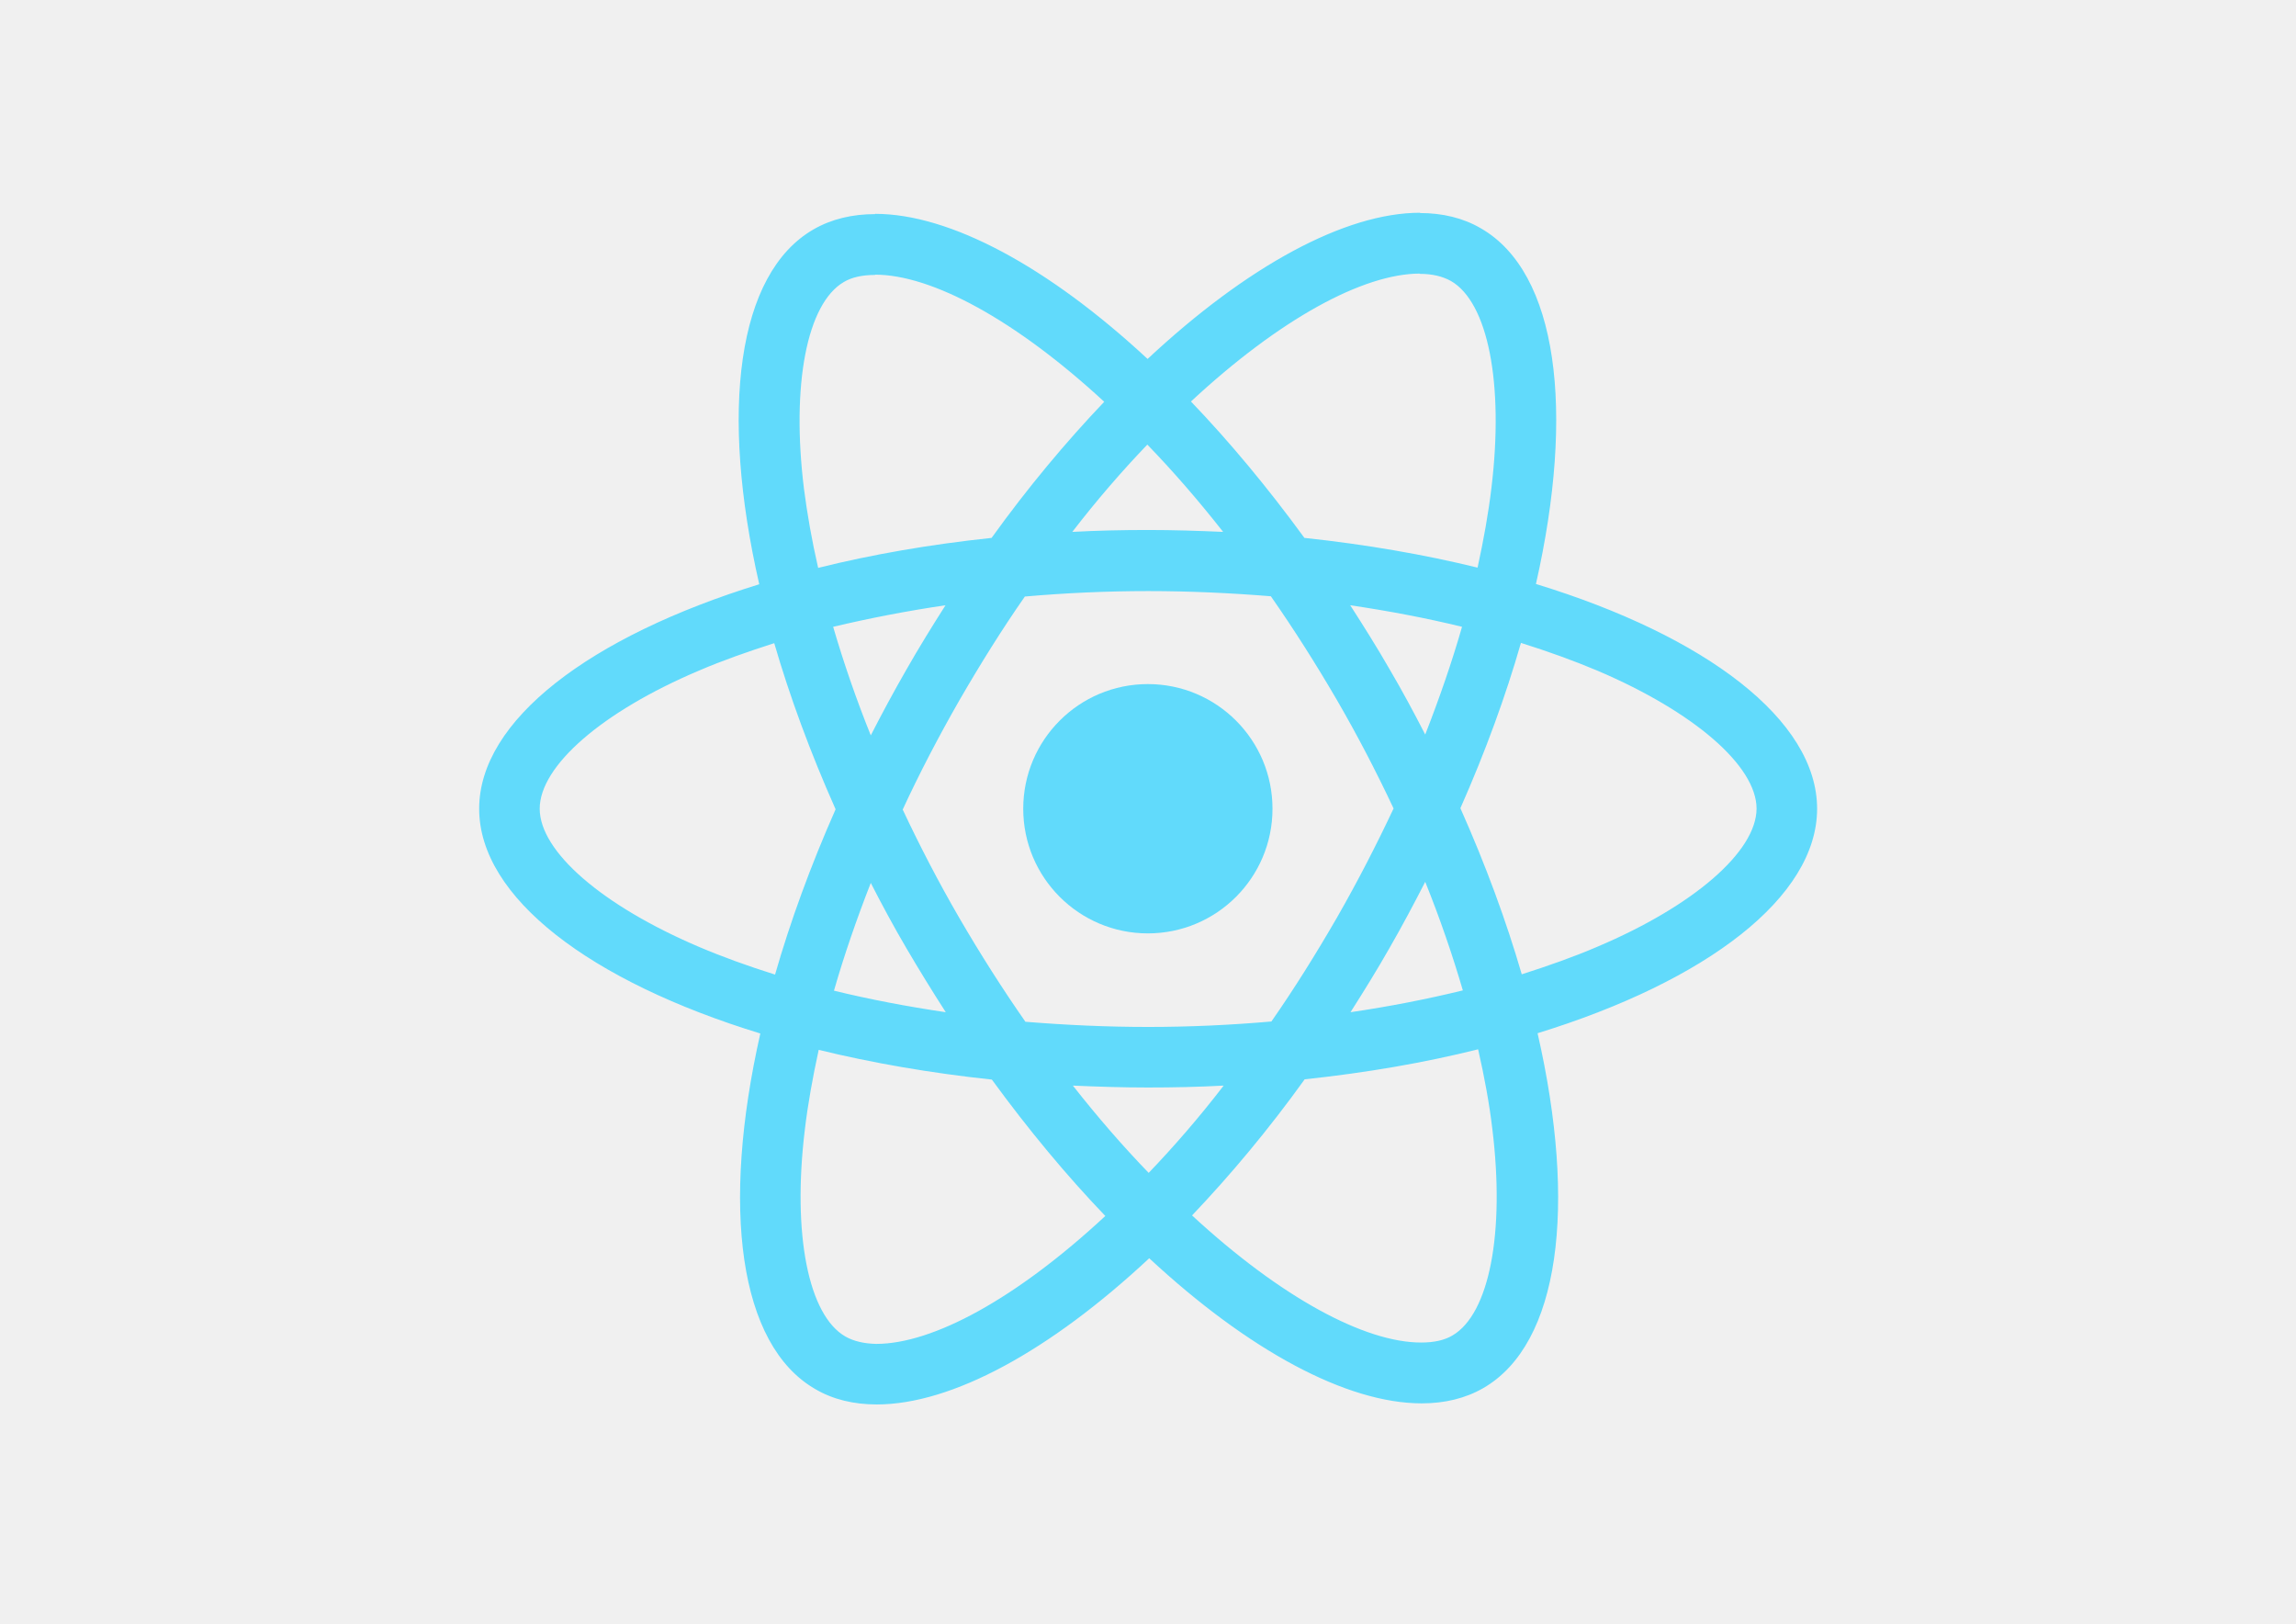
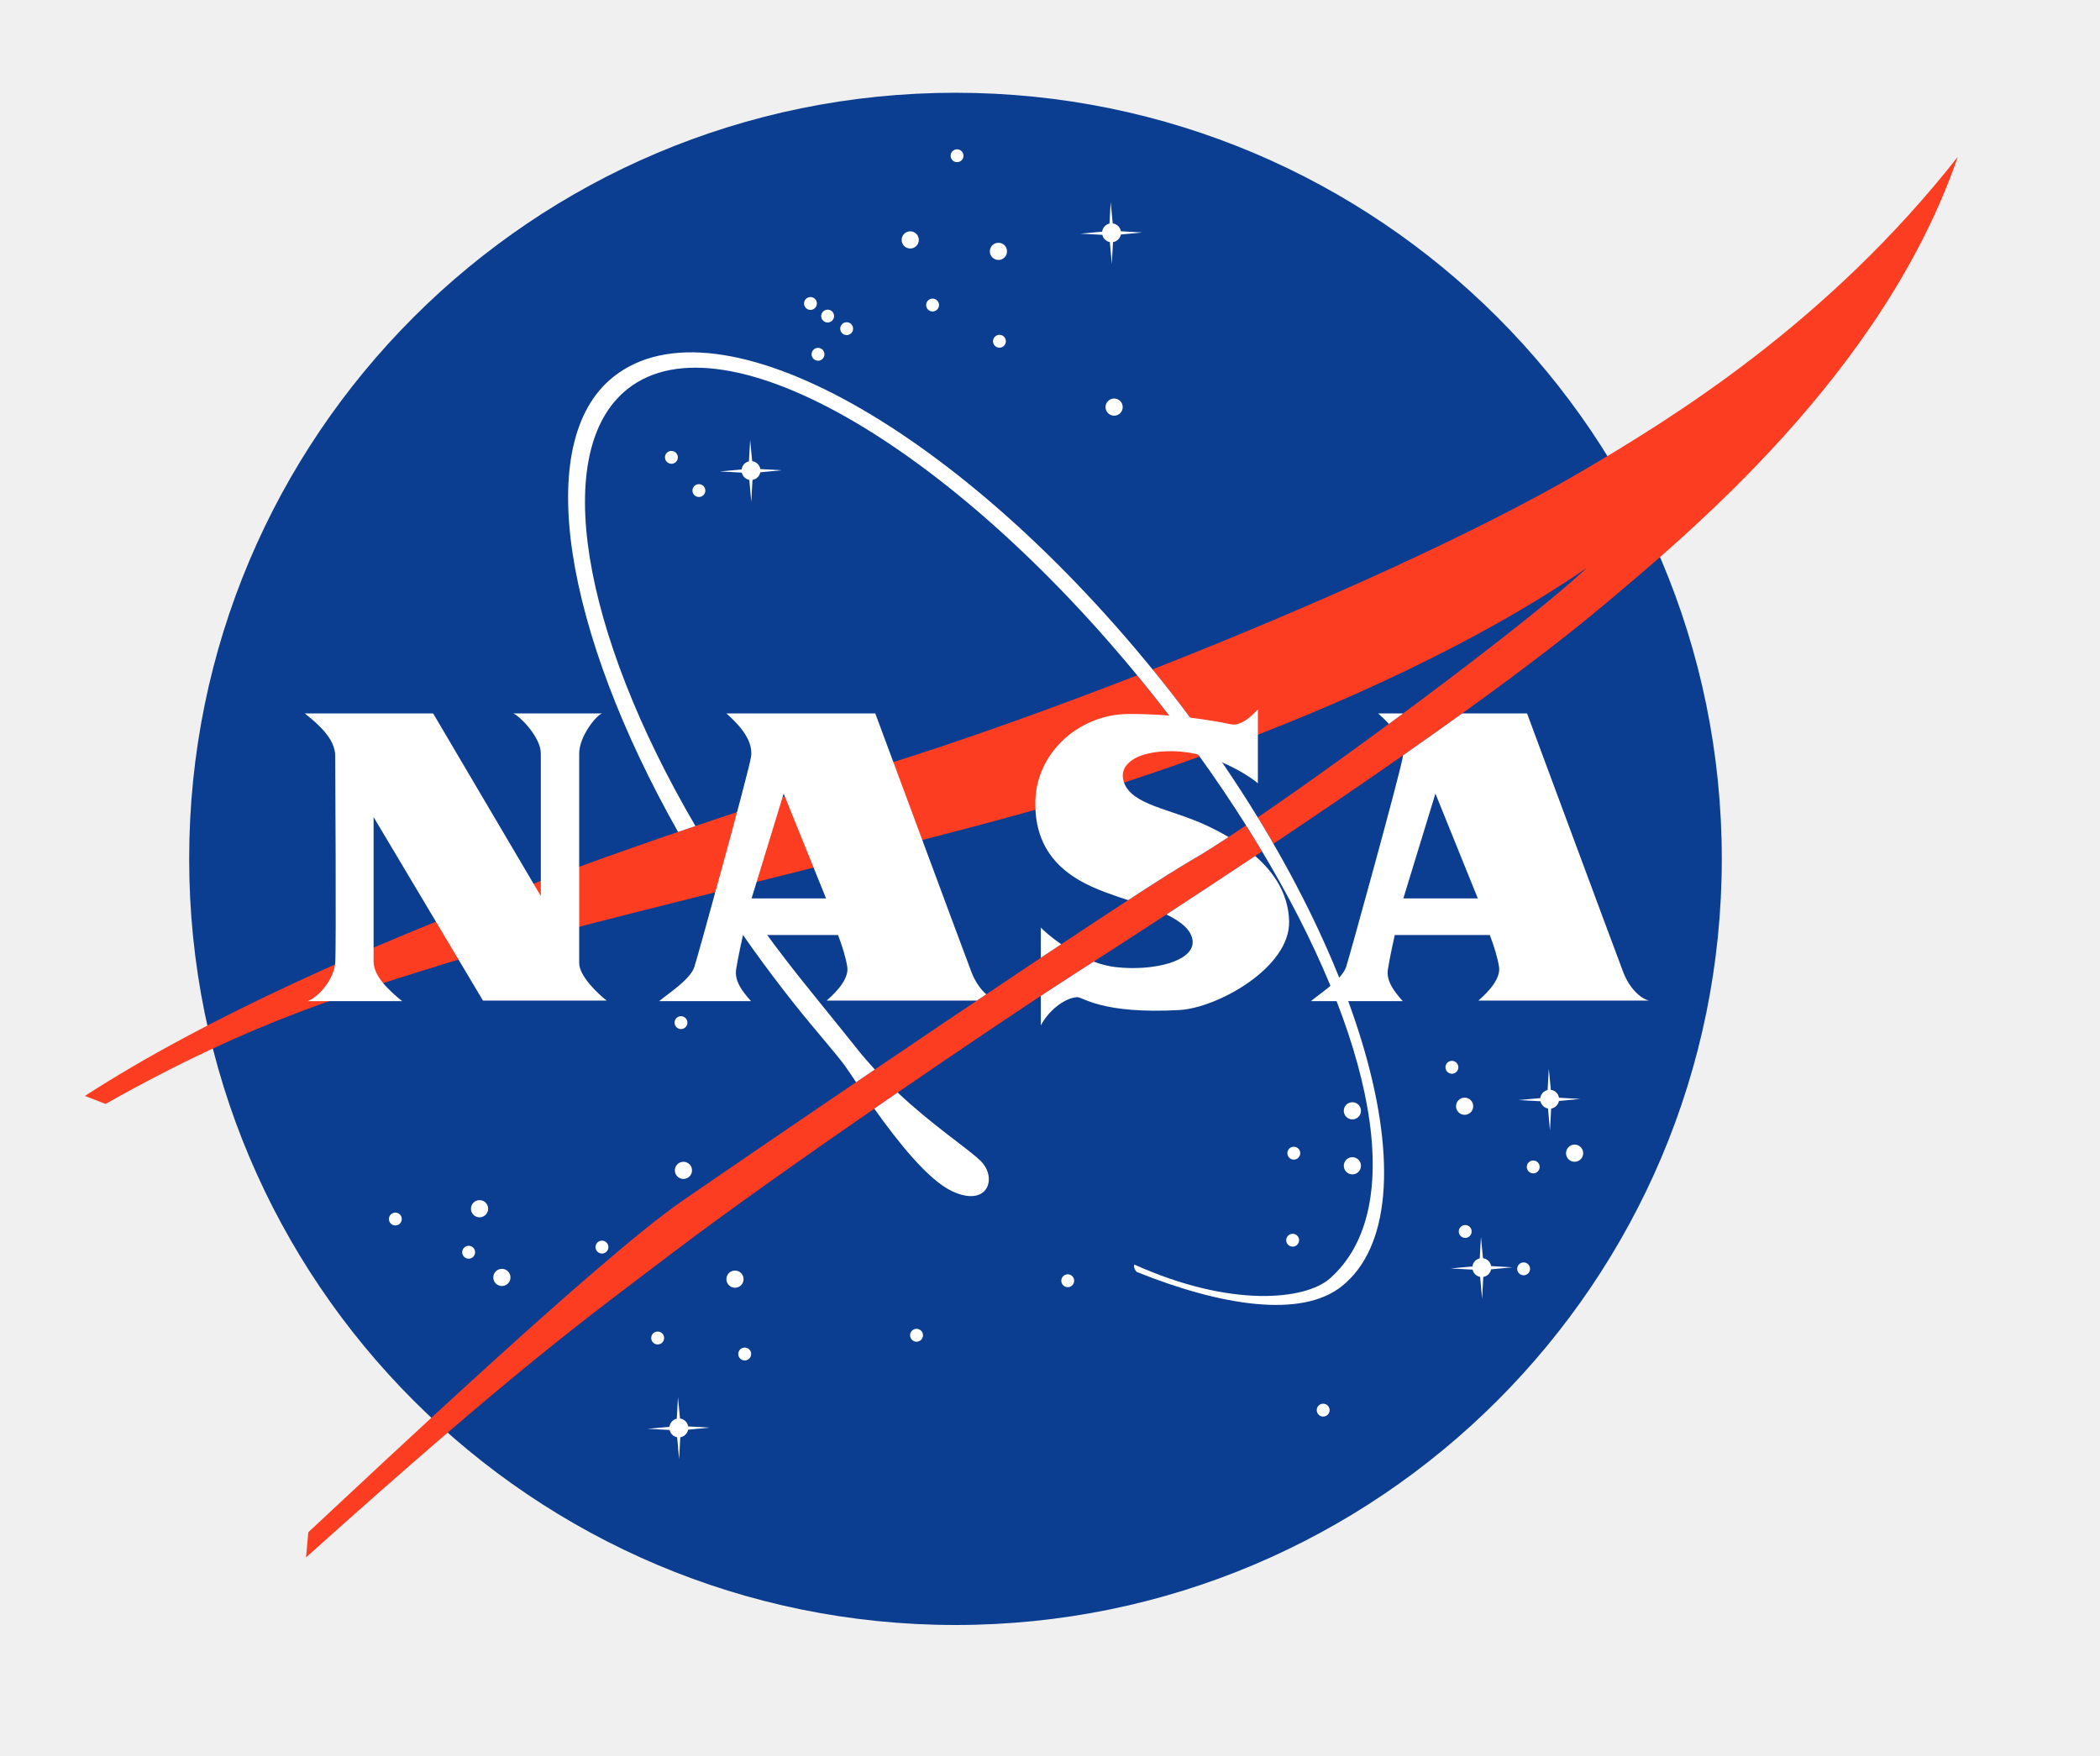
- <svg xmlns="http://www.w3.org/2000/svg" viewBox="0 0 841.9 595.3">
-   <g fill="#61DAFB">
-     <path d="M666.3 296.5c0-32.5-40.7-63.3-103.1-82.4 14.4-63.6 8-114.2-20.2-130.4-6.5-3.8-14.1-5.6-22.4-5.6v22.3c4.6 0 8.3.9 11.4 2.6 13.6 7.8 19.5 37.5 14.9 75.7-1.1 9.4-2.9 19.3-5.1 29.4-19.6-4.8-41-8.5-63.5-10.9-13.5-18.5-27.5-35.3-41.6-50 32.6-30.3 63.2-46.9 84-46.9V78c-27.5 0-63.5 19.6-99.9 53.6-36.4-33.8-72.4-53.2-99.9-53.2v22.3c20.7 0 51.4 16.5 84 46.6-14 14.7-28 31.4-41.3 49.9-22.6 2.4-44 6.1-63.6 11-2.3-10-4-19.7-5.2-29-4.7-38.2 1.1-67.9 14.6-75.8 3-1.8 6.9-2.6 11.5-2.6V78.5c-8.4 0-16 1.8-22.6 5.6-28.1 16.2-34.4 66.7-19.9 130.1-62.2 19.2-102.7 49.9-102.7 82.3 0 32.5 40.7 63.3 103.1 82.4-14.4 63.6-8 114.2 20.2 130.4 6.5 3.8 14.1 5.6 22.5 5.6 27.5 0 63.5-19.6 99.9-53.6 36.4 33.8 72.4 53.2 99.9 53.2 8.4 0 16-1.8 22.6-5.6 28.1-16.2 34.4-66.7 19.9-130.1 62-19.1 102.5-49.9 102.5-82.3zm-130.2-66.7c-3.7 12.9-8.3 26.2-13.5 39.5-4.1-8-8.4-16-13.1-24-4.6-8-9.5-15.8-14.4-23.4 14.2 2.1 27.9 4.7 41 7.9zm-45.8 106.5c-7.8 13.5-15.8 26.3-24.1 38.2-14.9 1.3-30 2-45.2 2-15.1 0-30.2-.7-45-1.9-8.3-11.9-16.4-24.6-24.2-38-7.6-13.1-14.5-26.4-20.8-39.8 6.2-13.4 13.2-26.8 20.7-39.9 7.8-13.5 15.8-26.3 24.1-38.2 14.9-1.3 30-2 45.2-2 15.1 0 30.2.7 45 1.9 8.3 11.9 16.4 24.6 24.2 38 7.6 13.1 14.5 26.4 20.8 39.8-6.3 13.4-13.2 26.8-20.7 39.9zm32.3-13c5.4 13.4 10 26.8 13.8 39.8-13.1 3.2-26.9 5.9-41.2 8 4.9-7.7 9.8-15.6 14.4-23.7 4.6-8 8.9-16.1 13-24.1zM421.2 430c-9.3-9.6-18.6-20.3-27.8-32 9 .4 18.2.7 27.5.7 9.4 0 18.7-.2 27.8-.7-9 11.7-18.3 22.4-27.5 32zm-74.4-58.9c-14.2-2.1-27.9-4.7-41-7.9 3.7-12.9 8.3-26.2 13.5-39.5 4.1 8 8.4 16 13.1 24 4.7 8 9.5 15.8 14.4 23.4zM420.7 163c9.3 9.6 18.6 20.3 27.8 32-9-.4-18.2-.7-27.5-.7-9.4 0-18.7.2-27.8.7 9-11.7 18.3-22.4 27.5-32zm-74 58.9c-4.9 7.7-9.8 15.6-14.4 23.7-4.6 8-8.9 16-13 24-5.4-13.4-10-26.8-13.8-39.8 13.1-3.1 26.9-5.8 41.2-7.9zm-90.5 125.2c-35.4-15.1-58.3-34.9-58.3-50.6 0-15.7 22.9-35.6 58.3-50.6 8.6-3.7 18-7 27.7-10.1 5.7 19.6 13.2 40 22.5 60.9-9.2 20.8-16.6 41.1-22.2 60.6-9.9-3.1-19.3-6.5-28-10.2zM310 490c-13.6-7.8-19.5-37.5-14.9-75.7 1.1-9.4 2.9-19.3 5.1-29.4 19.6 4.8 41 8.5 63.5 10.9 13.5 18.5 27.5 35.3 41.6 50-32.6 30.3-63.2 46.9-84 46.9-4.5-.1-8.3-1-11.3-2.7zm237.2-76.2c4.7 38.2-1.1 67.9-14.6 75.8-3 1.8-6.9 2.6-11.5 2.6-20.7 0-51.4-16.5-84-46.6 14-14.7 28-31.4 41.3-49.9 22.6-2.4 44-6.1 63.6-11 2.3 10.1 4.1 19.8 5.2 29.1zm38.5-66.7c-8.6 3.7-18 7-27.7 10.1-5.7-19.6-13.2-40-22.5-60.9 9.2-20.8 16.6-41.1 22.2-60.6 9.9 3.1 19.3 6.5 28.1 10.2 35.4 15.1 58.3 34.9 58.3 50.6-.1 15.7-23 35.6-58.4 50.6zM320.8 78.4z" />
-     <circle cx="420.9" cy="296.5" r="45.7" />
-     <path d="M520.5 78.1z" />
+ <svg xmlns="http://www.w3.org/2000/svg" height="92" viewBox="0 0 110 92" width="110">
+   <circle cx="50.049" cy="45" fill="#0b3d91" r="40.14" />
+   <g fill="#fff">
+     <circle cx="47.679" cy="12.57" r=".45" />
+     <circle cx="52.299" cy="13.17" r=".45" />
+     <circle cx="58.359" cy="21.33" r=".45" />
+     <circle cx="25.119" cy="63.33" r=".45" />
+     <circle cx="26.289" cy="66.93" r=".45" />
+     <circle cx="20.709" cy="63.87" r=".337" />
+     <circle cx="39.009" cy="70.942" r=".338" />
+     <circle cx="67.711" cy="64.98" r=".337" />
+     <circle cx="76.052" cy="55.92" r=".338" />
+     <circle cx="35.169" cy="23.962" r=".337" />
+     <circle cx="44.349" cy="17.22" r=".337" />
+     <circle cx="43.352" cy="16.56" r=".337" />
+     <circle cx="42.452" cy="15.9" r=".337" />
+     <circle cx="36.609" cy="25.703" r=".337" />
+     <circle cx="50.131" cy="8.16" r=".337" />
+     <circle cx="52.352" cy="17.88" r=".337" />
+     <circle cx="48.849" cy="15.982" r=".337" />
+     <circle cx="42.849" cy="18.563" r=".337" />
+     <circle cx="69.309" cy="73.883" r=".337" />
+     <circle cx="24.549" cy="65.61" r=".338" />
+     <circle cx="48.009" cy="69.96" r=".338" />
+     <circle cx="31.531" cy="65.34" r=".338" />
+     <circle cx="34.449" cy="70.103" r=".338" />
+     <circle cx="55.929" cy="67.103" r=".337" />
+     <circle cx="67.771" cy="60.42" r=".337" />
+     <circle cx="76.749" cy="64.522" r=".337" />
+     <circle cx="79.809" cy="66.48" r=".337" />
+     <circle cx="80.312" cy="61.14" r=".337" />
+     <circle cx="35.671" cy="53.58" r=".337" />
+     <circle cx="35.799" cy="61.32" r=".45" />
+     <circle cx="38.499" cy="67.02" r=".45" />
+     <circle cx="70.839" cy="61.08" r=".45" />
+     <circle cx="82.479" cy="60.42" r=".45" />
+     <circle cx="76.719" cy="57.96" r=".45" />
+     <circle cx="70.839" cy="58.2" r=".45" />
+     <path d="M58.71 12.288l1.119-.107-1.117-.063c-.035-.216-.208-.385-.426-.413l-.107-1.114-.064 1.123c-.202.045-.357.214-.382.424l-1.144.104 1.152.062c.042.193.198.344.394.38l.104 1.148.061-1.146C58.507 12.651 58.671 12.492 58.71 12.288z" />
+     <path d="M39.824 24.746l1.119-.107-1.117-.063c-.034-.216-.208-.385-.426-.413l-.107-1.114-.063 1.123c-.203.045-.358.214-.383.424l-1.144.104 1.152.062c.042.193.198.344.394.38l.104 1.148.062-1.146C39.622 25.11 39.786 24.95 39.824 24.746z" />
+     <path d="M81.659 57.684l1.119-.107-1.117-.063c-.034-.216-.208-.385-.426-.413l-.107-1.114-.063 1.123c-.202.045-.357.214-.382.424l-1.144.104 1.152.062c.042.193.198.344.394.38l.104 1.148.062-1.146C81.456 58.048 81.62 57.889 81.659 57.684z" />
+     <path d="M36.044 74.906l1.119-.107-1.117-.063c-.035-.216-.208-.385-.426-.413l-.107-1.113-.063 1.122c-.203.045-.358.214-.383.424l-1.144.104 1.152.062c.042.193.198.345.394.38l.104 1.148.062-1.146C35.841 75.27 36.006 75.11 36.044 74.906z" />
+     <path d="M78.104 66.506l1.119-.107-1.117-.063c-.034-.216-.208-.385-.426-.413l-.107-1.114-.063 1.122c-.202.045-.357.214-.382.424l-1.144.104 1.152.062c.042.193.198.344.394.38l.104 1.148.062-1.146C77.901 66.87 78.066 66.71 78.104 66.506z" />
+     <path d="M59.568 35.385c-4.667 1.814-9.219 3.433-13.06 4.635-7.805 2.444-29.16 9.06-42.06 17.4l1.08.42c7.86-4.44 12.969-5.835 17.88-7.38 5.34-1.68 22.603-5.72 30.42-7.92 2.641-.743 5.734-1.716 9.01-2.9-.762-1.063-1.566-2.129-2.412-3.193C60.143 36.088 59.856 35.734 59.568 35.385zM65.27 43.244c-1.13.763-2.077 1.372-2.74 1.756-3.84 2.22-22.561 15-26.82 17.94s-16.08 14.1-19.56 17.34l-.12 1.319c11.22-10.08 14.74-12.566 19.2-15.959 5.52-4.2 16.939-11.97 20.82-14.46 3.71-2.38 7.056-4.569 10.059-6.572-.049-.082-.098-.164-.147-.247C65.736 43.99 65.505 43.618 65.27 43.244zM82.809 24.72c-5.466 3.204-14.081 7.071-22.439 10.352.2.245.399.492.597.741.934 1.176 1.815 2.36 2.644 3.545 6.57-2.42 13.779-5.668 19.499-9.599-2.725 2.582-11.734 9.315-17.227 13.068.283.461.557.922.822 1.381 8.322-5.569 13.922-9.668 17.185-12.409 4.5-3.78 14.76-12.24 18.66-23.58C95.709 16.92 87.621 21.899 82.809 24.72z" fill="#fc3d21" />
+     <path d="M44.884 54.939c-.885-1.114-2.109-2.606-3.028-3.763-1.229-1.547-2.366-3.11-3.408-4.671-.34.085-.679.17-1.018.255 1.258 1.963 2.655 3.923 4.177 5.839 1.112 1.4 2.123 2.527 2.641 3.228.105.142.313.456.594.874.324-.22.651-.442.981-.666C45.504 55.688 45.189 55.323 44.884 54.939zM51.344 60.803c-.727-.688-2.49-1.837-4.325-3.561-.405.278-.814.56-1.224.844 1.185 1.67 2.799 3.721 4.063 4.319C51.762 63.307 52.275 61.685 51.344 60.803zM60.967 35.813c-10.492-13.206-23.309-20.461-28.835-16.07-4.292 3.41-2.53 13.376 3.386 23.845.306-.105.609-.208.909-.31-5.971-10.2-7.605-19.679-3.557-22.896 5.087-4.042 17.37 3.241 27.558 16.064 2.109 2.654 3.963 5.318 5.533 7.915 6.012 9.95 7.857 18.948 3.703 22.621-1.271 1.124-5.155 1.565-10.243-.725-.071.089.043.33.132.389 4.392 1.766 8.599 2.439 10.723.752C75.38 63.342 71.459 49.019 60.967 35.813z" />
+     <path d="M15.969 37.38h6.72l5.64 9.57c0 0 0-6.93 0-7.47 0-.84-1.065-1.935-1.44-2.1.45 0 4.38 0 4.65 0-.285.075-1.2 1.185-1.2 2.1 0 .45 0 10.5 0 10.98 0 .675.975 1.605 1.44 1.965h-6.48l-5.73-9.615c0 0 0 7.17 0 7.56 0 .75.735 1.47 1.5 2.085h-4.95c.705-.3 1.38-1.245 1.44-1.995s0-10.425 0-10.845C17.559 38.7 16.674 37.95 15.969 37.38z" />
+     <path d="M77.439 52.425h8.94c-.495-.12-1.05-.705-1.35-1.485-.3-.78-5.04-13.56-5.04-13.56H76.59c-.964.694-1.997 1.426-3.1 2.197-.003.028-.006.056-.011.083-.148.9-2.808 10.534-2.97 11.01-.225.66-1.38 1.395-1.845 1.785h4.815c-.48-.54-.87-1.065-.78-1.665.09-.6.36-1.8.36-1.8h4.98c.225.6.393 1.139.48 1.65C78.624 51.255 77.994 51.945 77.439 52.425zM73.509 47.07l1.68-5.49 2.22 5.49H73.509zM72.752 37.928c.247-.182.495-.365.742-.548h-1.305C72.319 37.5 72.534 37.689 72.752 37.928z" />
+     <path d="M38.559 50.79c.09-.6.36-1.8.36-1.8h4.98c.225.6.393 1.139.48 1.65.105.615-.525 1.305-1.08 1.785h7.871c.164-.11.327-.22.49-.329-.305-.27-.586-.675-.771-1.156-.3-.78-5.04-13.56-5.04-13.56h-7.8c.375.345 1.455 1.275 1.29 2.28-.147.9-2.808 10.534-2.97 11.01-.225.66-1.38 1.395-1.845 1.785h4.815C38.859 51.915 38.469 51.39 38.559 50.79zM41.049 41.58l2.22 5.49h-3.9L41.049 41.58z" />
+     <path d="M65.748 44.848c-1.468.978-3.017 1.999-4.649 3.065.732.355 1.315.801 1.371 1.377.104 1.082-2.07 1.605-4.035 1.38-.393-.045-.779-.148-1.147-.286-.408.263-.82.528-1.238.796-.425.273-.941.609-1.53.997v1.553c.39-.765 1.243-1.45 1.905-1.485.285-.015 1.275.9 5.355.675 1.98-.109 5.805-2.22 5.745-4.65C67.489 46.834 66.739 45.714 65.748 44.848zM54.519 48.6v1.582c.361-.241.717-.478 1.066-.709C55.036 49.091 54.647 48.734 54.519 48.6zM64.353 43.855c-.38-.225-.765-.422-1.134-.596-1.92-.9-3.93-1.065-4.35-2.28-.296-.857.54-1.65 2.58-1.62 2.04.03 3.93 1.245 4.44 1.68v-3.87c-.15.15-.808.905-1.41.78-1.155-.24-3.12-.553-5.37-.54-2.58.015-4.8 2.009-4.875 4.53-.105 3.525 2.715 4.485 4.305 5.04.164.057.351.118.554.183 1.525-.992 2.731-1.756 3.437-2.163C63.004 44.726 63.625 44.334 64.353 43.855z" />
  </g>
</svg>
